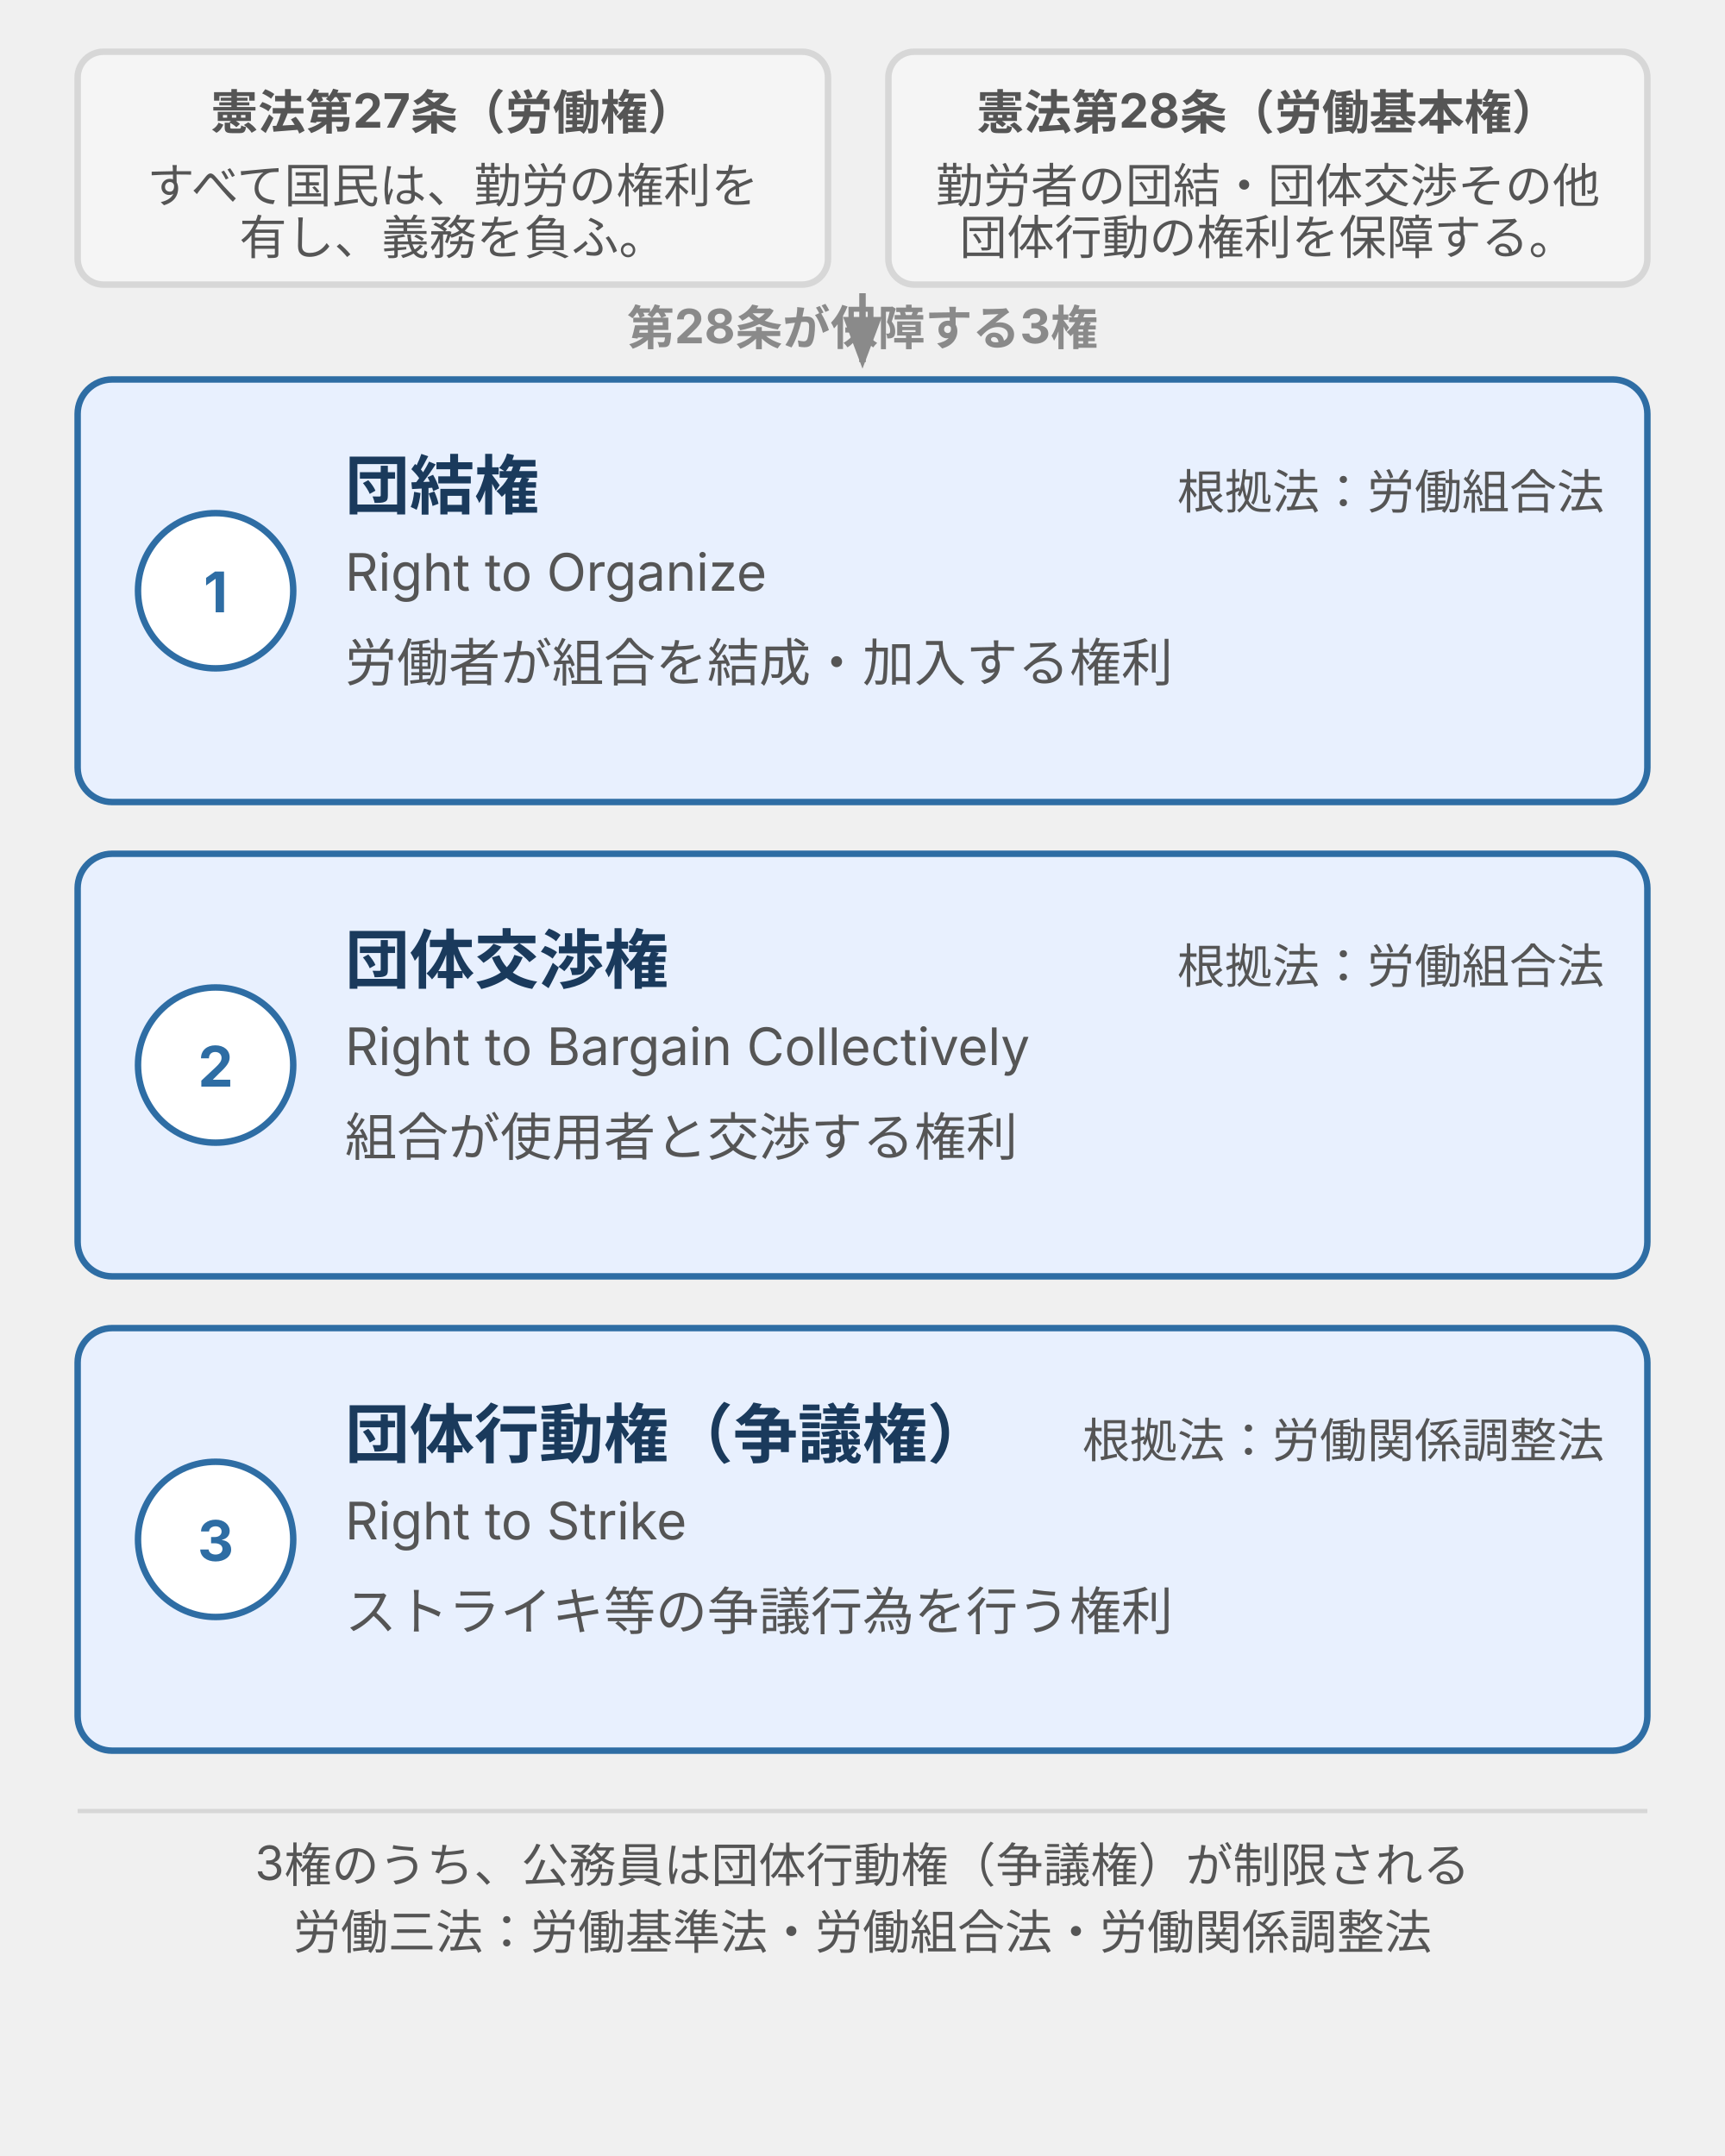
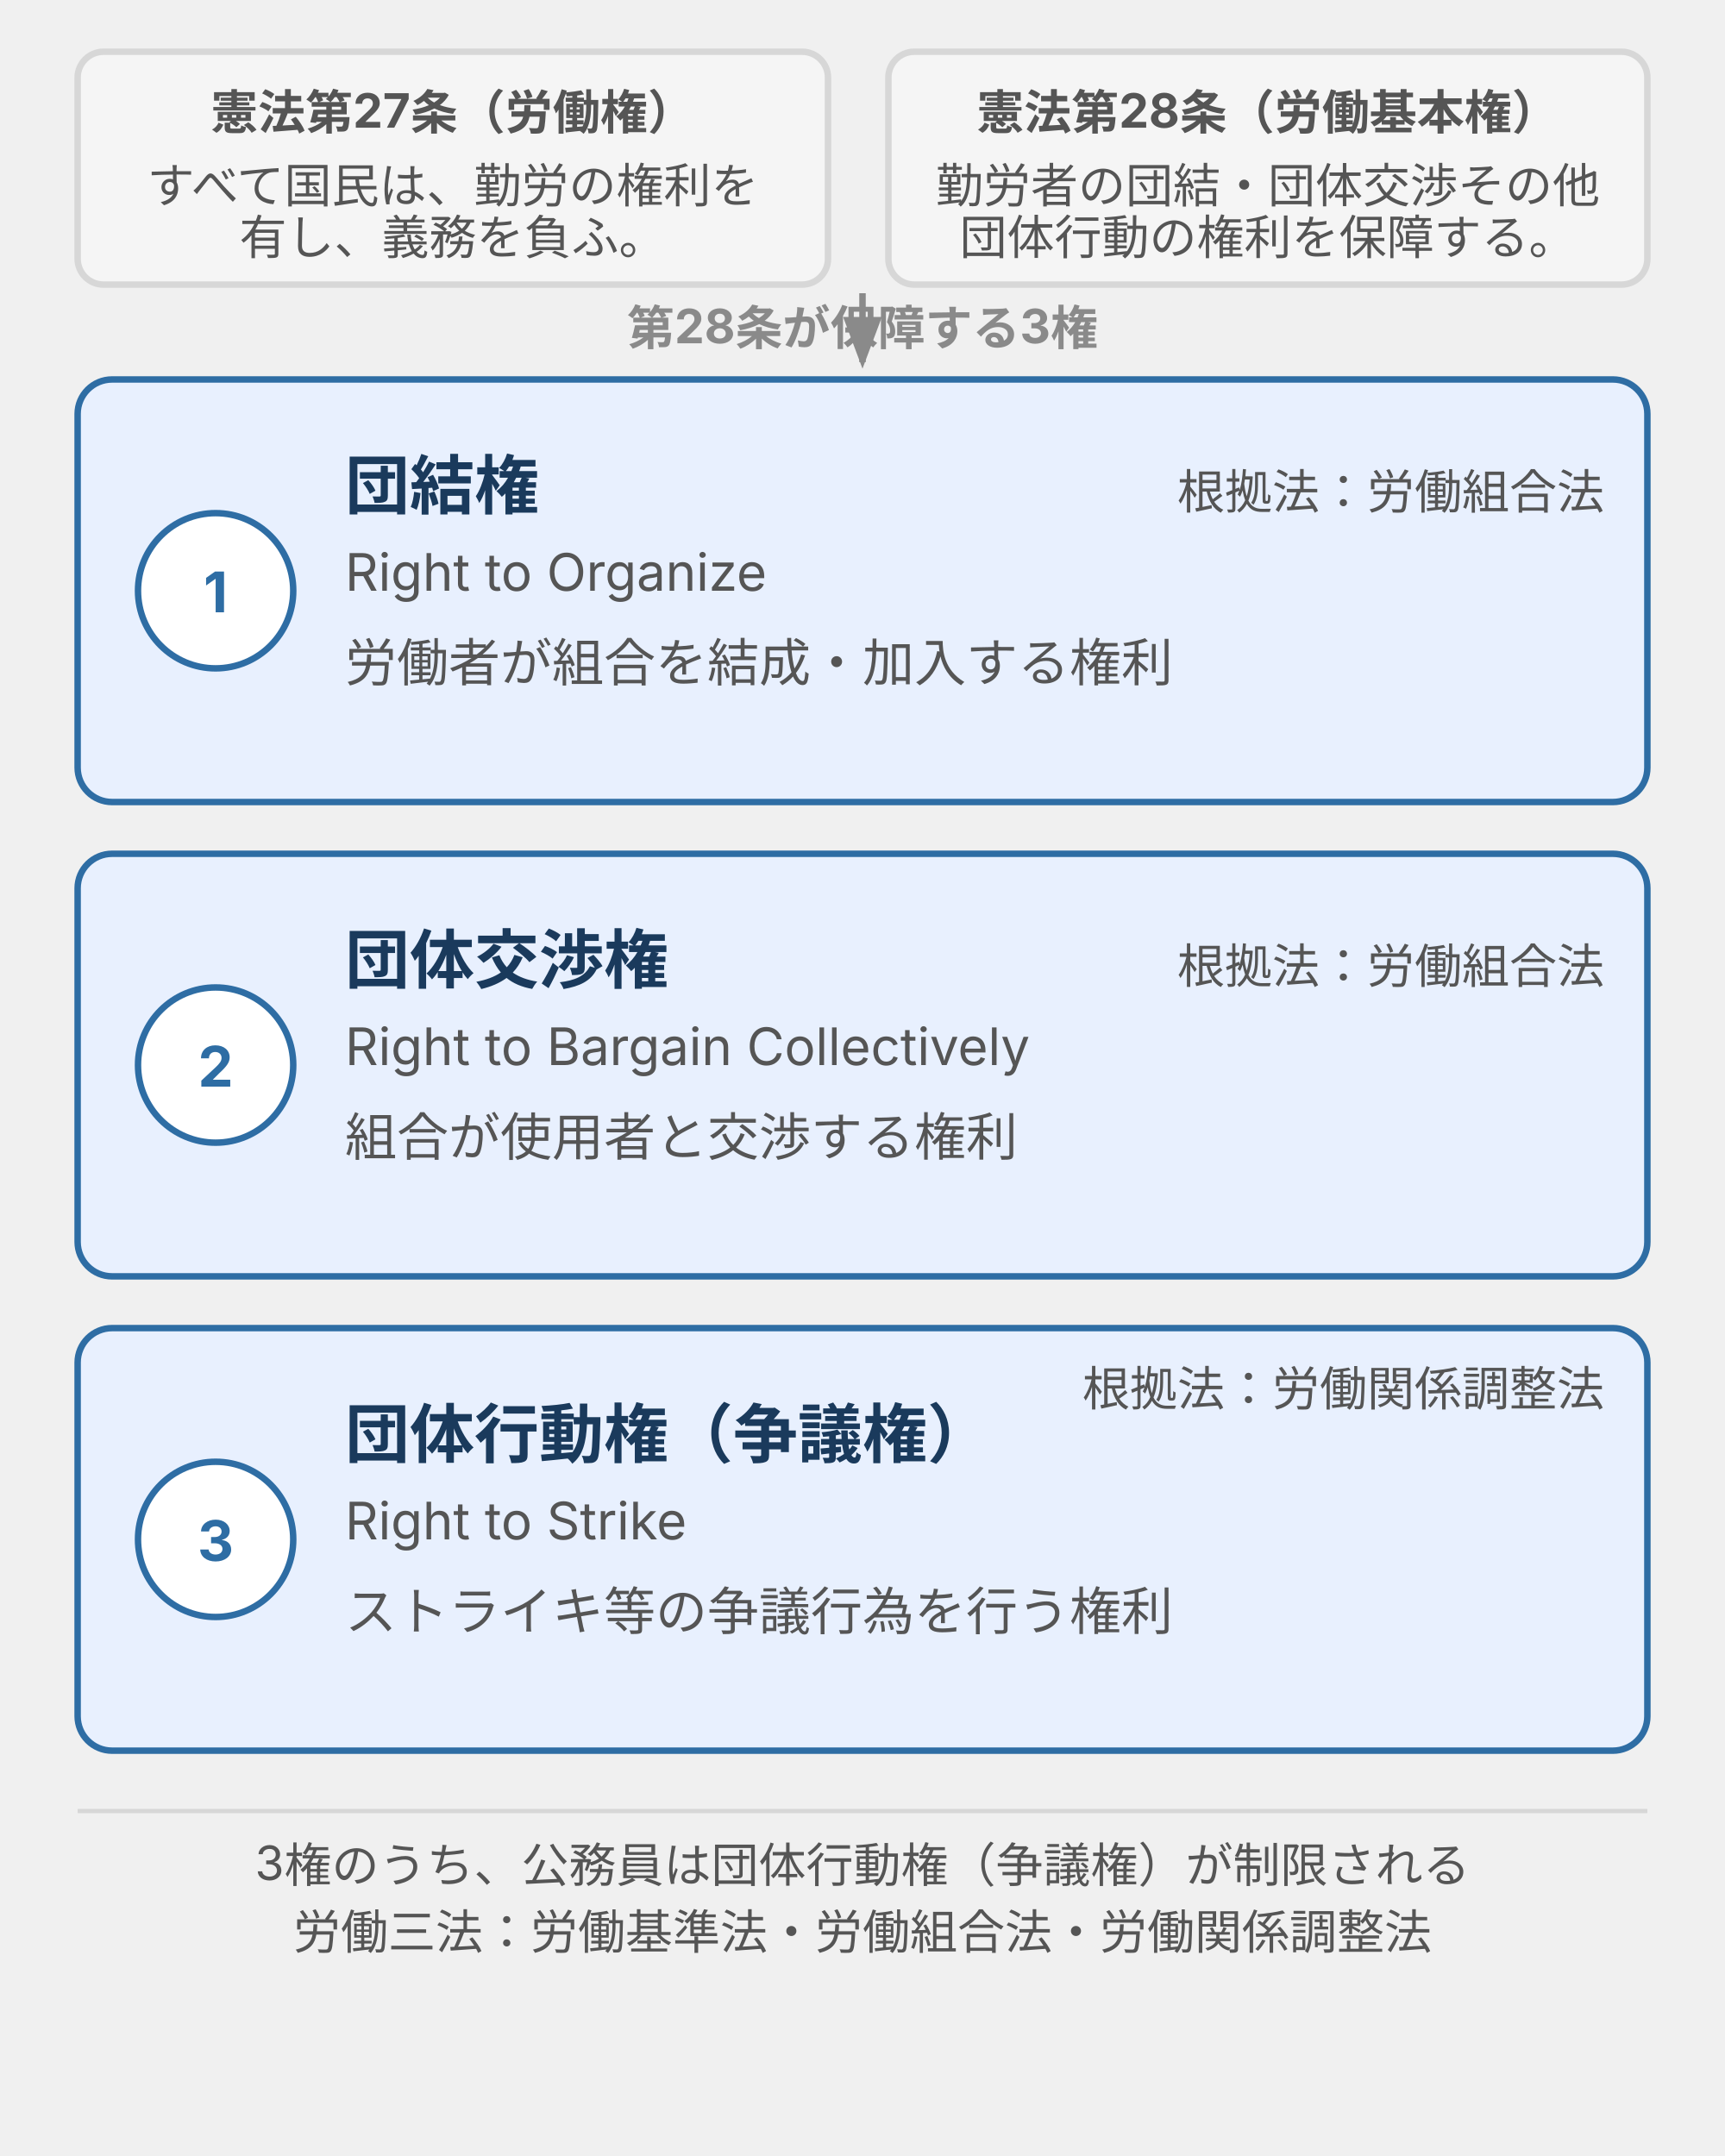
<svg xmlns="http://www.w3.org/2000/svg" viewBox="0 0 400 500" width="400" height="500" style="max-width:400px;width:100%" role="img" aria-label="労働三権の構造図。憲法第28条が根拠。団結権・団体交渉権・団体行動権（争議権）の3権を縦に並べたカード形式で示す">
  <defs>
    <style>
      text { font-family: Inter, "Noto Sans JP", "Hiragino Kaku Gothic ProN", sans-serif; }
      .t-title  { font-size: 16px; font-weight: bold; fill: #1a3a5c; }
      .t-header { font-size: 11px; fill: #555; }
      .t-label  { font-size: 11px; font-weight: bold; fill: #8a8a8a; }
      .t-main   { font-size: 15px; font-weight: bold; fill: #1a3a5c; }
      .t-sub    { font-size: 12px; fill: #555; }
      .t-note   { font-size: 12px; fill: #555; }
      .t-small  { font-size: 11px; fill: #555; }
      .t-art    { font-size: 11px; font-weight: bold; fill: #555; }
      /* surface: 法的根拠帯 */
      .box-surface { fill: #f5f5f5; stroke: #d7d7d7; stroke-width: 1.5; }
      /* brand: 3権カード統一 */
      .box-brand   { fill: #e8f0fe; stroke: #2e6da4; stroke-width: 1.5; }
      .badge-brand { fill: #ffffff; stroke: #2e6da4; stroke-width: 1.5; }
      .t-badge     { font-size: 13px; font-weight: bold; fill: #2e6da4; }
    </style>
  </defs>
  <rect class="box-surface" x="18" y="12" width="174" height="54" rx="6" />
  <text class="t-art" x="105" y="30" text-anchor="middle">憲法第27条（労働権）</text>
  <text class="t-small" x="105" y="47" text-anchor="middle">すべて国民は、勤労の権利を</text>
  <text class="t-small" x="105" y="59" text-anchor="middle">有し、義務を負ふ。</text>
  <rect class="box-surface" x="206" y="12" width="176" height="54" rx="6" />
  <text class="t-art" x="294" y="30" text-anchor="middle">憲法第28条（労働基本権）</text>
  <text class="t-small" x="294" y="47" text-anchor="middle">勤労者の団結・団体交渉その他</text>
  <text class="t-small" x="294" y="59" text-anchor="middle">団体行動の権利を保障する。</text>
  <line x1="200" y1="68" x2="200" y2="84" stroke="#8a8a8a" stroke-width="1.5" marker-end="url(#arr)" />
  <defs>
    <marker id="arr" markerWidth="8" markerHeight="6" refX="7" refY="3" orient="auto">
      <polygon points="0,0 8,3 0,6" fill="#8a8a8a" />
    </marker>
  </defs>
  <text class="t-label" x="200" y="80" text-anchor="middle">第28条が保障する3権</text>
  <rect class="box-brand" x="18" y="88" width="364" height="98" rx="8" />
  <circle class="badge-brand" cx="50" cy="137" r="18" />
  <text class="t-badge" x="50" y="142" text-anchor="middle">1</text>
  <text class="t-main" x="80" y="118">団結権</text>
  <text class="t-sub" x="80" y="137">Right to Organize</text>
  <text class="t-note" x="80" y="158">労働者が組合を結成・加入する権利</text>
  <text class="t-small" x="372" y="118" text-anchor="end">根拠法：労働組合法</text>
  <rect class="box-brand" x="18" y="198" width="364" height="98" rx="8" />
  <circle class="badge-brand" cx="50" cy="247" r="18" />
  <text class="t-badge" x="50" y="252" text-anchor="middle">2</text>
  <text class="t-main" x="80" y="228">団体交渉権</text>
  <text class="t-sub" x="80" y="247">Right to Bargain Collectively</text>
  <text class="t-note" x="80" y="268">組合が使用者と交渉する権利</text>
  <text class="t-small" x="372" y="228" text-anchor="end">根拠法：労働組合法</text>
  <rect class="box-brand" x="18" y="308" width="364" height="98" rx="8" />
  <circle class="badge-brand" cx="50" cy="357" r="18" />
  <text class="t-badge" x="50" y="362" text-anchor="middle">3</text>
  <text class="t-main" x="80" y="338">団体行動権（争議権）</text>
  <text class="t-sub" x="80" y="357">Right to Strike</text>
  <text class="t-note" x="80" y="378">ストライキ等の争議行為を行う権利</text>
-   <text class="t-small" x="372" y="338" text-anchor="end">根拠法：労働関係調整法</text>
+   <text class="t-small" x="372" y="326" text-anchor="end">根拠法：労働関係調整法</text>
  <line x1="18" y1="420" x2="382" y2="420" stroke="#d7d7d7" stroke-width="1" />
  <text class="t-small" x="200" y="436" text-anchor="middle">3権のうち、公務員は団体行動権（争議権）が制限される</text>
  <text class="t-small" x="200" y="452" text-anchor="middle">労働三法：労働基準法・労働組合法・労働関係調整法</text>
</svg>
